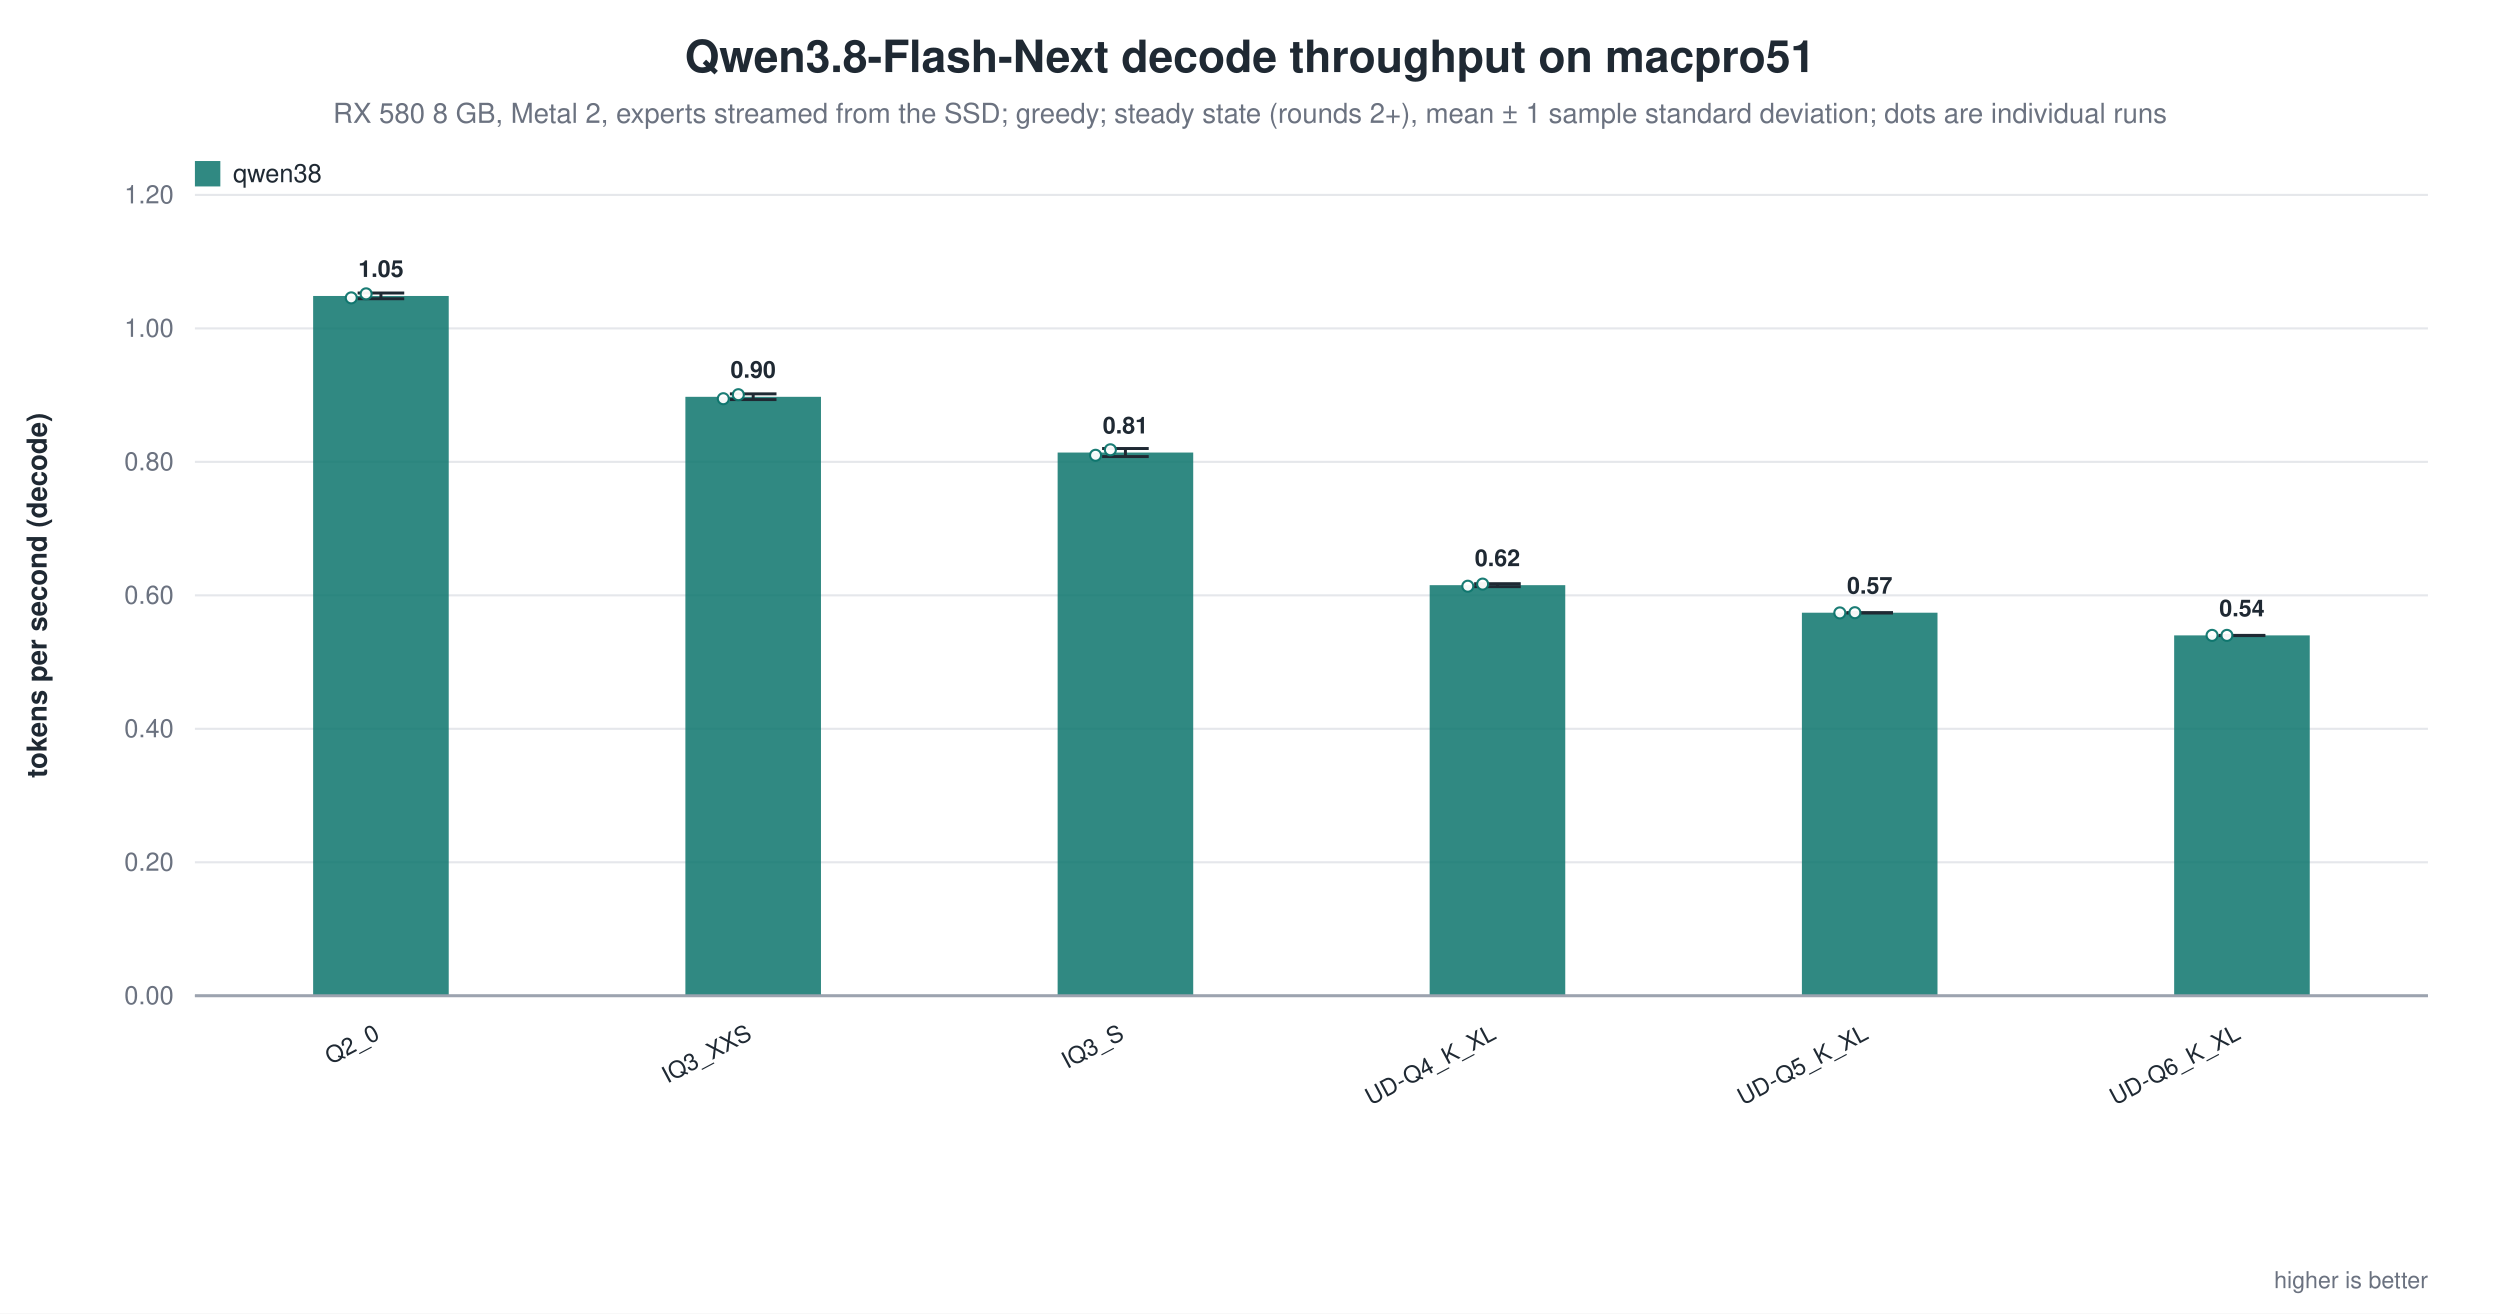
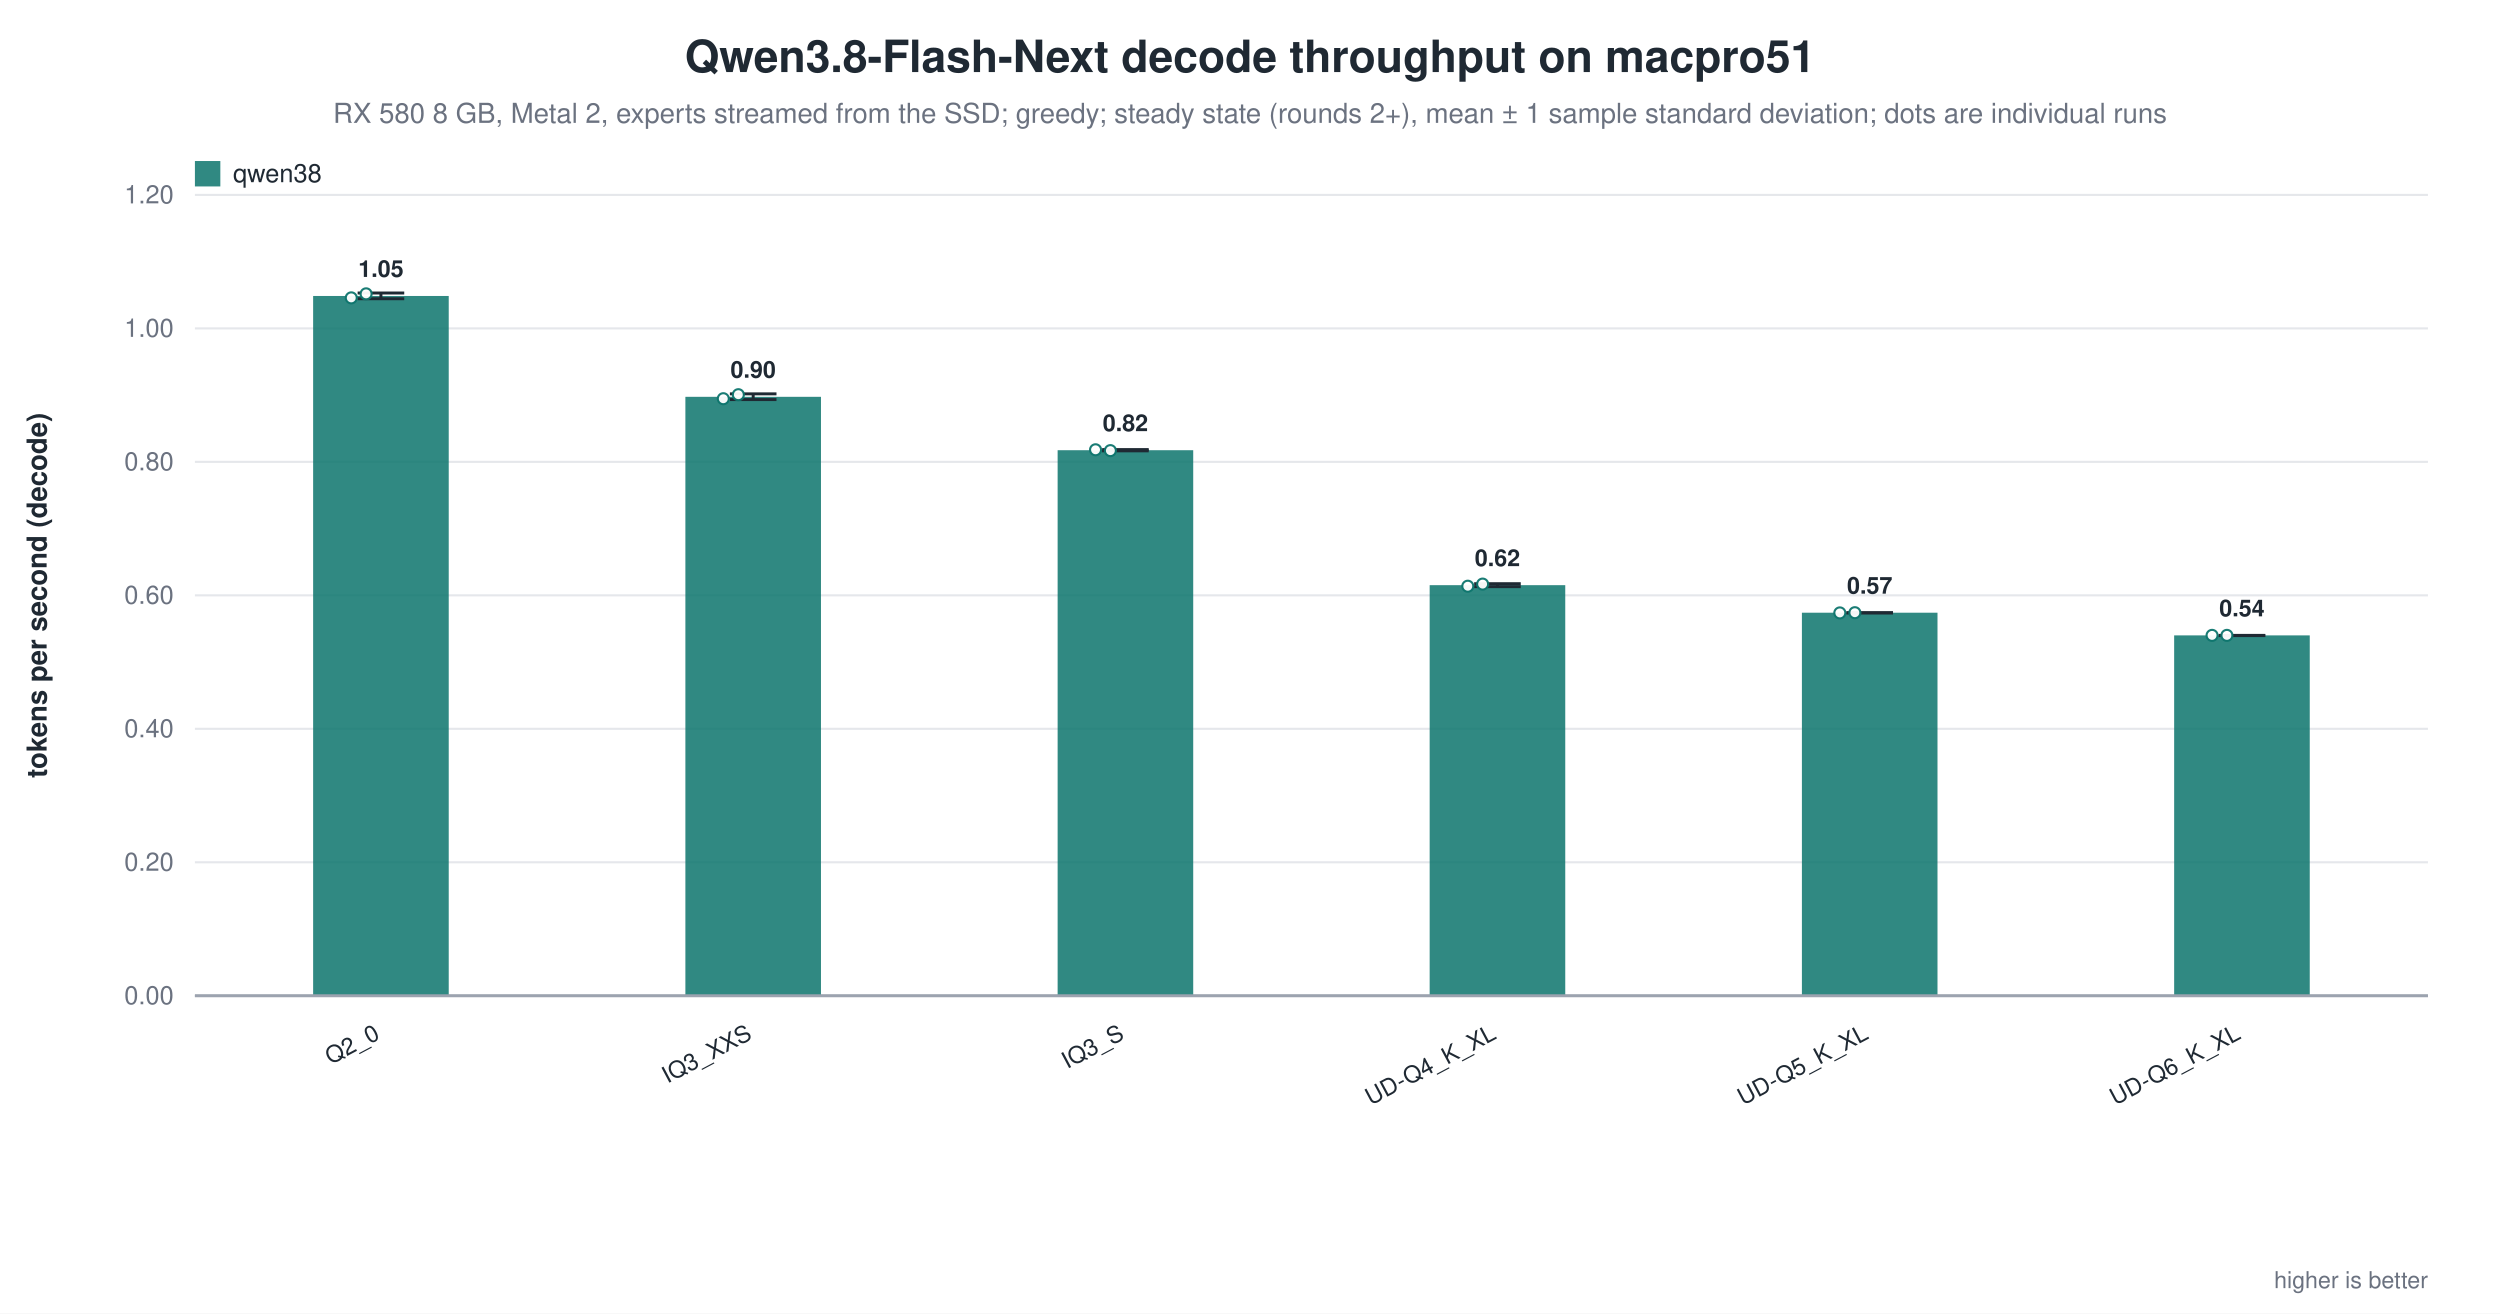
<svg xmlns="http://www.w3.org/2000/svg" width="1180" height="620" viewBox="0 0 1180 620" role="img" aria-label="Qwen3.8-Flash-Next decode throughput on macpro51">
  <rect width="1180" height="620" fill="white" />
  <text x="590.0" y="34" text-anchor="middle" font-family="Helvetica, Arial, sans-serif" font-size="21" font-weight="600" fill="#1f2933">Qwen3.8-Flash-Next decode throughput on macpro51</text>
  <text x="590.0" y="58" text-anchor="middle" font-family="Helvetica, Arial, sans-serif" font-size="13" fill="#6b7280">RX 580 8 GB, Metal 2, experts streamed from the SSD; greedy; steady state (rounds 2+), mean ± 1 sample standard deviation; dots are individual runs</text>
  <line x1="92.0" y1="470.0" x2="1146.0" y2="470.0" stroke="#9ca3af" stroke-width="1.0" />
  <text x="82.0" y="474.0" text-anchor="end" font-family="Helvetica, Arial, sans-serif" font-size="12" fill="#6b7280" font-weight="400">0.00</text>
  <line x1="92.0" y1="407.0" x2="1146.0" y2="407.0" stroke="#e5e7eb" stroke-width="1.0" />
  <text x="82.0" y="411.0" text-anchor="end" font-family="Helvetica, Arial, sans-serif" font-size="12" fill="#6b7280" font-weight="400">0.20</text>
  <line x1="92.0" y1="344.0" x2="1146.0" y2="344.0" stroke="#e5e7eb" stroke-width="1.0" />
  <text x="82.0" y="348.0" text-anchor="end" font-family="Helvetica, Arial, sans-serif" font-size="12" fill="#6b7280" font-weight="400">0.40</text>
  <line x1="92.0" y1="281.0" x2="1146.0" y2="281.0" stroke="#e5e7eb" stroke-width="1.0" />
  <text x="82.0" y="285.0" text-anchor="end" font-family="Helvetica, Arial, sans-serif" font-size="12" fill="#6b7280" font-weight="400">0.60</text>
  <line x1="92.0" y1="218.0" x2="1146.0" y2="218.0" stroke="#e5e7eb" stroke-width="1.0" />
  <text x="82.0" y="222.0" text-anchor="end" font-family="Helvetica, Arial, sans-serif" font-size="12" fill="#6b7280" font-weight="400">0.80</text>
  <line x1="92.0" y1="155.0" x2="1146.0" y2="155.0" stroke="#e5e7eb" stroke-width="1.0" />
  <text x="82.0" y="159.0" text-anchor="end" font-family="Helvetica, Arial, sans-serif" font-size="12" fill="#6b7280" font-weight="400">1.00</text>
  <line x1="92.0" y1="92.0" x2="1146.0" y2="92.0" stroke="#e5e7eb" stroke-width="1.0" />
  <text x="82.0" y="96.0" text-anchor="end" font-family="Helvetica, Arial, sans-serif" font-size="12" fill="#6b7280" font-weight="400">1.20</text>
  <text x="22.0" y="281.0" text-anchor="middle" font-family="Helvetica, Arial, sans-serif" font-size="13" fill="#1f2933" font-weight="600" transform="rotate(-90.0 22.0 281.0)">tokens per second (decode)</text>
  <rect x="147.8" y="139.7" width="64.0" height="330.3" fill="#0f766e" opacity="0.86" />
  <line x1="179.8" y1="138.3" x2="179.8" y2="141.0" stroke="#1f2933" stroke-width="1.4" />
  <line x1="168.8" y1="138.3" x2="190.8" y2="138.3" stroke="#1f2933" stroke-width="1.4" />
  <line x1="168.8" y1="141.0" x2="190.8" y2="141.0" stroke="#1f2933" stroke-width="1.4" />
  <circle cx="165.8" cy="140.6" r="2.6" fill="white" stroke="#0f766e" stroke-width="1.0" opacity="0.95" />
  <circle cx="172.8" cy="138.7" r="2.6" fill="white" stroke="#0f766e" stroke-width="1.0" opacity="0.95" />
  <text x="179.8" y="130.7" text-anchor="middle" font-family="Helvetica, Arial, sans-serif" font-size="11" fill="#1f2933" font-weight="600">1.05</text>
  <text x="179.8" y="490.0" text-anchor="end" font-family="Helvetica, Arial, sans-serif" font-size="11" fill="#1f2933" font-weight="500" transform="rotate(-28.0 179.8 490.0)">Q2_0</text>
  <rect x="323.5" y="187.3" width="64.0" height="282.7" fill="#0f766e" opacity="0.86" />
  <line x1="355.5" y1="185.9" x2="355.5" y2="188.6" stroke="#1f2933" stroke-width="1.4" />
  <line x1="344.5" y1="185.9" x2="366.5" y2="185.9" stroke="#1f2933" stroke-width="1.4" />
  <line x1="344.5" y1="188.6" x2="366.5" y2="188.6" stroke="#1f2933" stroke-width="1.4" />
  <circle cx="341.4" cy="188.2" r="2.6" fill="white" stroke="#0f766e" stroke-width="1.0" opacity="0.95" />
  <circle cx="348.5" cy="186.3" r="2.6" fill="white" stroke="#0f766e" stroke-width="1.0" opacity="0.95" />
  <text x="355.5" y="178.3" text-anchor="middle" font-family="Helvetica, Arial, sans-serif" font-size="11" fill="#1f2933" font-weight="600">0.90</text>
  <text x="355.5" y="490.0" text-anchor="end" font-family="Helvetica, Arial, sans-serif" font-size="11" fill="#1f2933" font-weight="500" transform="rotate(-28.0 355.5 490.0)">IQ3_XXS</text>
-   <rect x="499.2" y="213.6" width="64.0" height="256.4" fill="#0f766e" opacity="0.86" />
-   <line x1="531.2" y1="211.7" x2="531.2" y2="215.5" stroke="#1f2933" stroke-width="1.4" />
-   <line x1="520.2" y1="211.7" x2="542.2" y2="211.7" stroke="#1f2933" stroke-width="1.4" />
-   <line x1="520.2" y1="215.5" x2="542.2" y2="215.5" stroke="#1f2933" stroke-width="1.4" />
-   <circle cx="517.1" cy="214.9" r="2.6" fill="white" stroke="#0f766e" stroke-width="1.0" opacity="0.95" />
-   <circle cx="524.1" cy="212.3" r="2.6" fill="white" stroke="#0f766e" stroke-width="1.0" opacity="0.95" />
-   <text x="531.2" y="204.6" text-anchor="middle" font-family="Helvetica, Arial, sans-serif" font-size="11" fill="#1f2933" font-weight="600">0.81</text>
+   <rect x="499.2" y="212.5" width="64.0" height="257.5" fill="#0f766e" opacity="0.86" />
+   <line x1="531.2" y1="212.2" x2="531.2" y2="212.8" stroke="#1f2933" stroke-width="1.4" />
+   <line x1="520.2" y1="212.2" x2="542.2" y2="212.2" stroke="#1f2933" stroke-width="1.4" />
+   <line x1="520.2" y1="212.8" x2="542.2" y2="212.8" stroke="#1f2933" stroke-width="1.4" />
+   <circle cx="517.1" cy="212.3" r="2.6" fill="white" stroke="#0f766e" stroke-width="1.0" opacity="0.95" />
+   <circle cx="524.1" cy="212.7" r="2.6" fill="white" stroke="#0f766e" stroke-width="1.0" opacity="0.95" />
+   <text x="531.2" y="203.5" text-anchor="middle" font-family="Helvetica, Arial, sans-serif" font-size="11" fill="#1f2933" font-weight="600">0.82</text>
  <text x="531.2" y="490.0" text-anchor="end" font-family="Helvetica, Arial, sans-serif" font-size="11" fill="#1f2933" font-weight="500" transform="rotate(-28.0 531.2 490.0)">IQ3_S</text>
  <rect x="674.8" y="276.2" width="64.0" height="193.8" fill="#0f766e" opacity="0.86" />
  <line x1="706.8" y1="275.5" x2="706.8" y2="276.9" stroke="#1f2933" stroke-width="1.4" />
  <line x1="695.8" y1="275.5" x2="717.8" y2="275.5" stroke="#1f2933" stroke-width="1.4" />
  <line x1="695.8" y1="276.9" x2="717.8" y2="276.9" stroke="#1f2933" stroke-width="1.4" />
  <circle cx="692.8" cy="276.7" r="2.6" fill="white" stroke="#0f766e" stroke-width="1.0" opacity="0.95" />
  <circle cx="699.8" cy="275.7" r="2.6" fill="white" stroke="#0f766e" stroke-width="1.0" opacity="0.95" />
  <text x="706.8" y="267.2" text-anchor="middle" font-family="Helvetica, Arial, sans-serif" font-size="11" fill="#1f2933" font-weight="600">0.62</text>
  <text x="706.8" y="490.0" text-anchor="end" font-family="Helvetica, Arial, sans-serif" font-size="11" fill="#1f2933" font-weight="500" transform="rotate(-28.0 706.8 490.0)">UD-Q4_K_XL</text>
  <rect x="850.5" y="289.2" width="64.0" height="180.8" fill="#0f766e" opacity="0.86" />
  <line x1="882.5" y1="289.2" x2="882.5" y2="289.3" stroke="#1f2933" stroke-width="1.4" />
  <line x1="871.5" y1="289.2" x2="893.5" y2="289.2" stroke="#1f2933" stroke-width="1.4" />
  <line x1="871.5" y1="289.3" x2="893.5" y2="289.3" stroke="#1f2933" stroke-width="1.4" />
  <circle cx="868.4" cy="289.3" r="2.6" fill="white" stroke="#0f766e" stroke-width="1.0" opacity="0.95" />
  <circle cx="875.5" cy="289.2" r="2.6" fill="white" stroke="#0f766e" stroke-width="1.0" opacity="0.95" />
  <text x="882.5" y="280.2" text-anchor="middle" font-family="Helvetica, Arial, sans-serif" font-size="11" fill="#1f2933" font-weight="600">0.57</text>
  <text x="882.5" y="490.0" text-anchor="end" font-family="Helvetica, Arial, sans-serif" font-size="11" fill="#1f2933" font-weight="500" transform="rotate(-28.0 882.5 490.0)">UD-Q5_K_XL</text>
  <rect x="1026.2" y="299.9" width="64.0" height="170.1" fill="#0f766e" opacity="0.86" />
  <line x1="1058.2" y1="299.9" x2="1058.2" y2="300.0" stroke="#1f2933" stroke-width="1.4" />
  <line x1="1047.2" y1="299.9" x2="1069.2" y2="299.9" stroke="#1f2933" stroke-width="1.4" />
  <line x1="1047.2" y1="300.0" x2="1069.2" y2="300.0" stroke="#1f2933" stroke-width="1.4" />
  <circle cx="1044.1" cy="299.9" r="2.6" fill="white" stroke="#0f766e" stroke-width="1.0" opacity="0.95" />
  <circle cx="1051.1" cy="299.9" r="2.6" fill="white" stroke="#0f766e" stroke-width="1.0" opacity="0.95" />
  <text x="1058.2" y="290.9" text-anchor="middle" font-family="Helvetica, Arial, sans-serif" font-size="11" fill="#1f2933" font-weight="600">0.54</text>
  <text x="1058.2" y="490.0" text-anchor="end" font-family="Helvetica, Arial, sans-serif" font-size="11" fill="#1f2933" font-weight="500" transform="rotate(-28.0 1058.2 490.0)">UD-Q6_K_XL</text>
  <line x1="92.0" y1="470.0" x2="1146.0" y2="470.0" stroke="#9ca3af" stroke-width="1.4" />
  <rect x="92.0" y="76.0" width="12.0" height="12.0" fill="#0f766e" opacity="0.86" />
  <text x="110.0" y="86.0" text-anchor="start" font-family="Helvetica, Arial, sans-serif" font-size="12" fill="#1f2933" font-weight="500">qwen38</text>
  <text x="1146.0" y="608.0" text-anchor="end" font-family="Helvetica, Arial, sans-serif" font-size="11" fill="#6b7280" font-weight="400">higher is better</text>
</svg>
